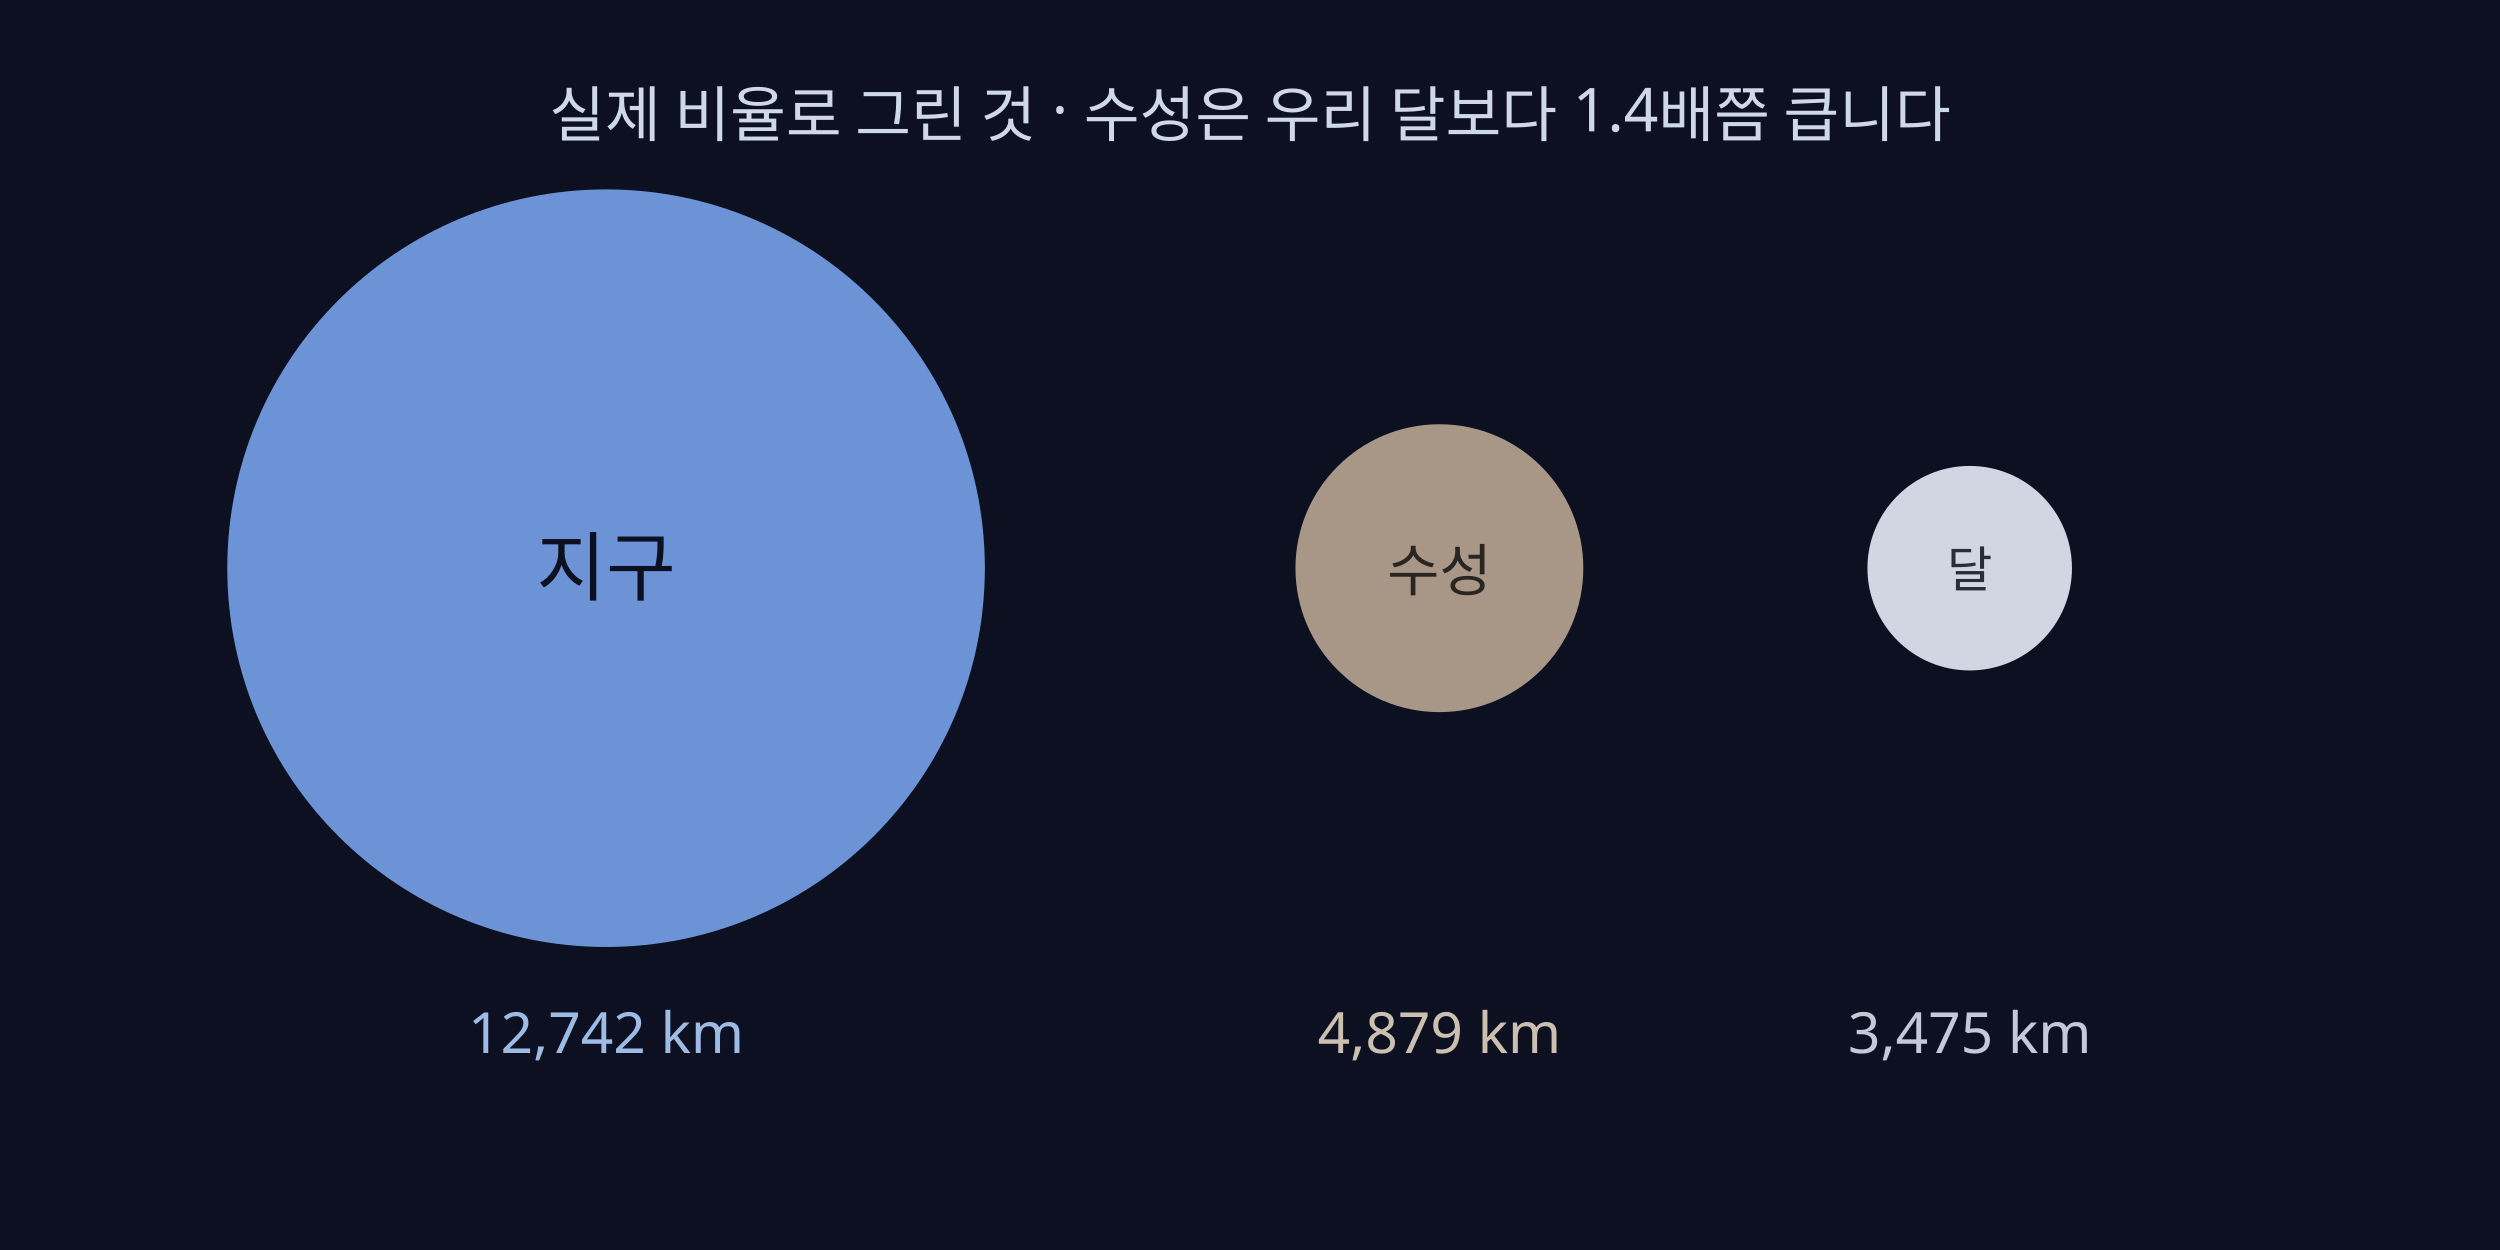
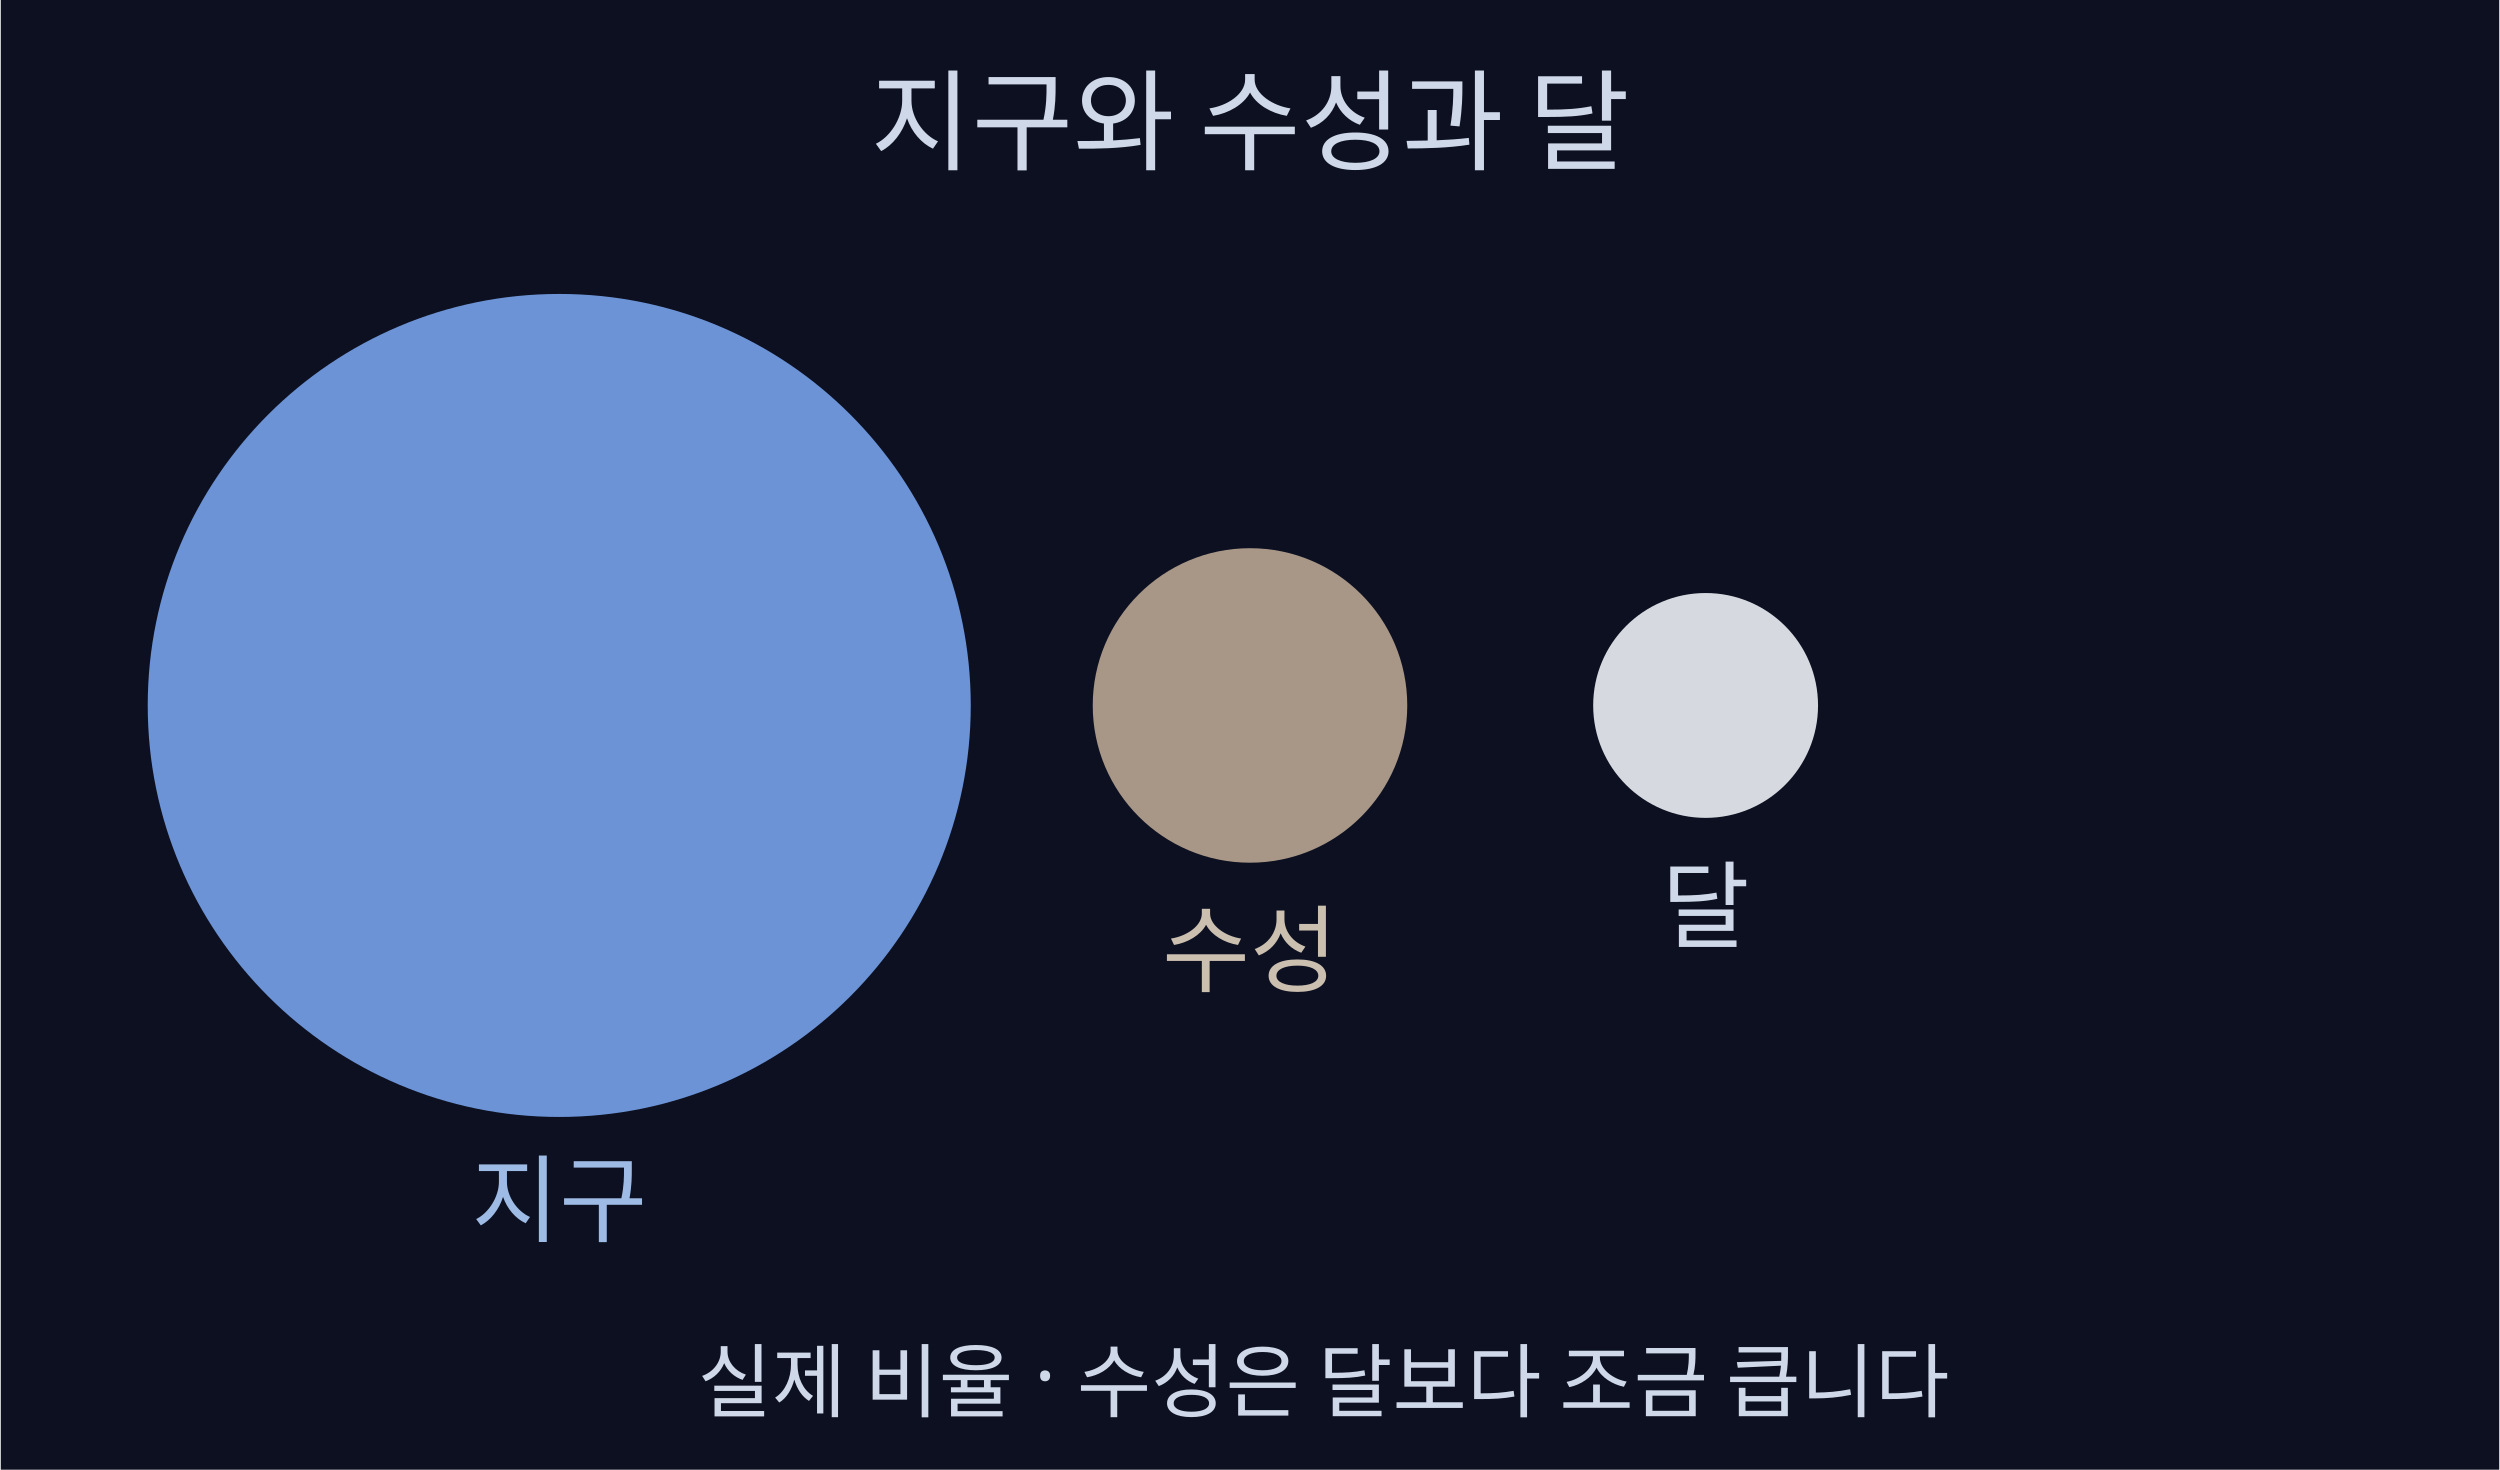
- <svg xmlns="http://www.w3.org/2000/svg" viewBox="0 0 660 330" width="660" height="330" role="img">
-   <rect width="660" height="330" fill="#0c1020" />
-   <circle cx="160" cy="150" r="100" fill="#6b93d6" />
-   <text x="160" y="157" text-anchor="middle" font-family="system-ui, sans-serif" font-size="20" fill="#0c1020">지구</text>
-   <text x="160" y="278" text-anchor="middle" font-family="system-ui, sans-serif" font-size="15" fill="#9dbbe4">12,742 km</text>
-   <circle cx="380" cy="150" r="38" fill="#a89787" />
-   <text x="380" y="156" text-anchor="middle" font-family="system-ui, sans-serif" font-size="15" fill="#2a2520">수성</text>
-   <text x="380" y="278" text-anchor="middle" font-family="system-ui, sans-serif" font-size="15" fill="#cbbfb0">4,879 km</text>
-   <circle cx="520" cy="150" r="27" fill="#d1d6e2" />
-   <text x="520" y="155" text-anchor="middle" font-family="system-ui, sans-serif" font-size="13" fill="#2a2d36">달</text>
-   <text x="520" y="278" text-anchor="middle" font-family="system-ui, sans-serif" font-size="15" fill="#c3c9d6">3,475 km</text>
-   <text x="330" y="36" text-anchor="middle" font-family="system-ui, sans-serif" font-size="16" fill="#cfd8e8">실제 비율로 그린 것 · 수성은 우리 달보다 1.4배쯤 큽니다</text>
+ <svg xmlns="http://www.w3.org/2000/svg" viewBox="0 0 340 200" width="660" height="388" role="img">
+   <rect width="340" height="200" fill="#0c1020" />
+   <text x="170" y="22" text-anchor="middle" font-family="system-ui, sans-serif" font-size="15" fill="#cfd8e8">지구와 수성과 달</text>
+   <circle cx="76" cy="96" r="56" fill="#6b93d6" />
+   <text x="76" y="168" text-anchor="middle" font-family="system-ui, sans-serif" font-size="13" fill="#9dbbe4">지구</text>
+   <circle cx="170" cy="96" r="21.4" fill="#a89787" />
+   <text x="170" y="134" text-anchor="middle" font-family="system-ui, sans-serif" font-size="13" fill="#cbbfb0">수성</text>
+   <circle cx="232" cy="96" r="15.3" fill="#d6dae0" />
+   <text x="232" y="128" text-anchor="middle" font-family="system-ui, sans-serif" font-size="13" fill="#cfd8e8">달</text>
+   <text x="180" y="192" text-anchor="middle" font-family="system-ui, sans-serif" font-size="11" fill="#cfd8e8">실제 비율 · 수성은 달보다 조금 큽니다</text>
</svg>
